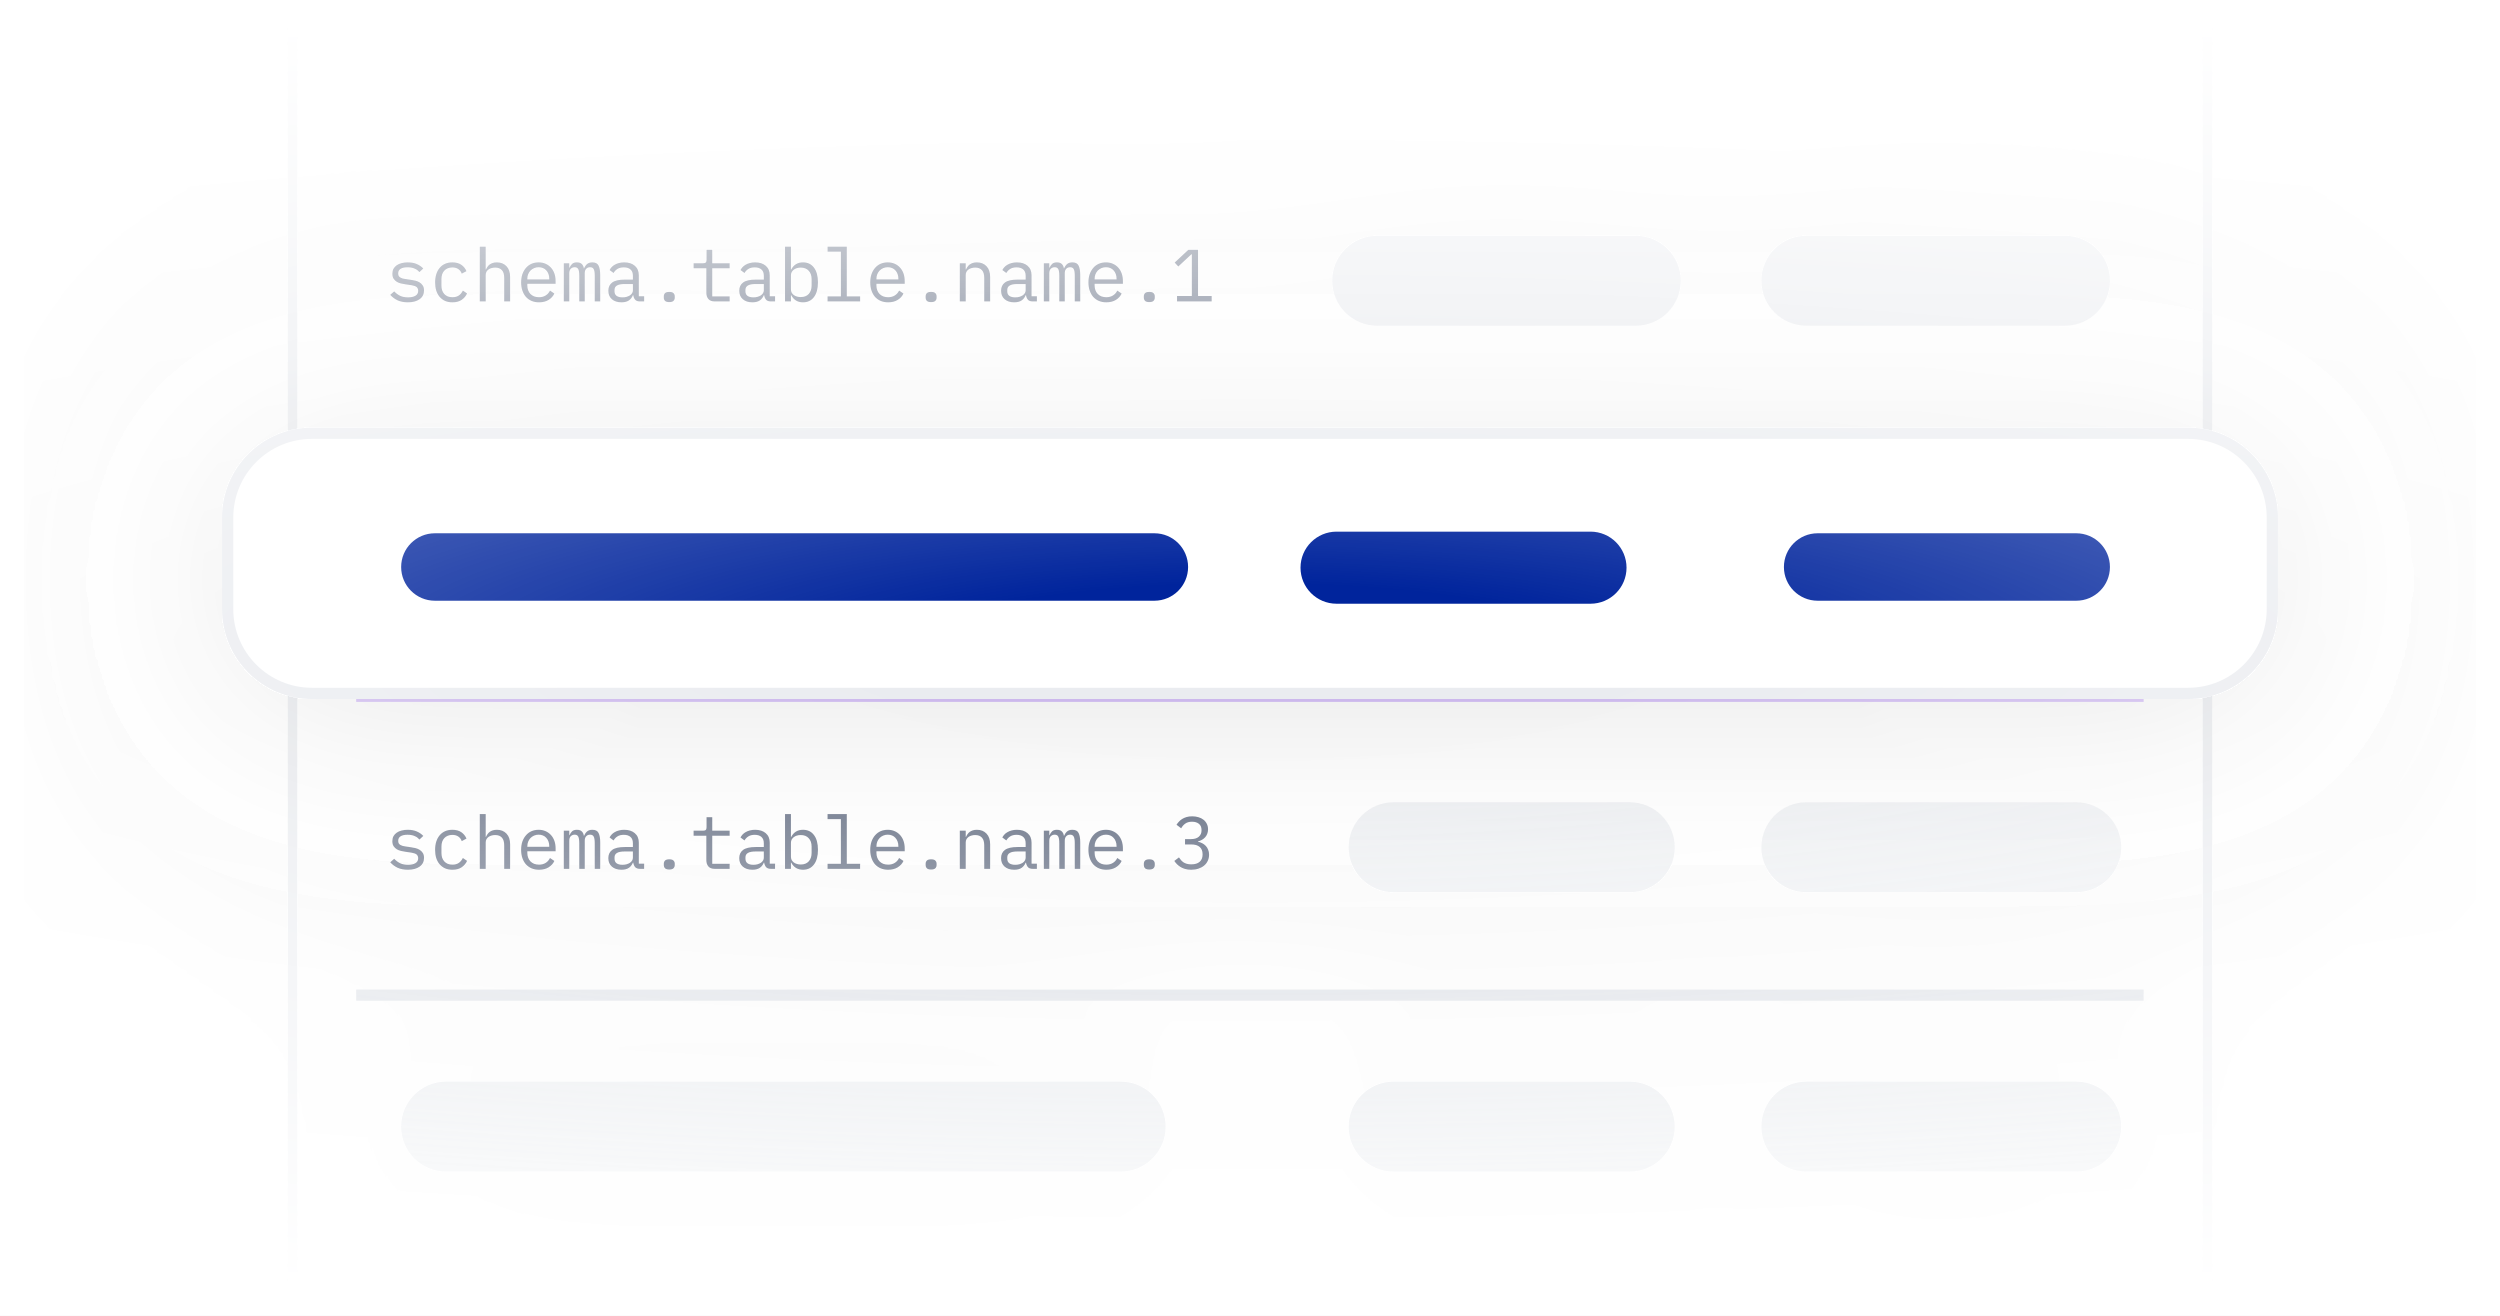
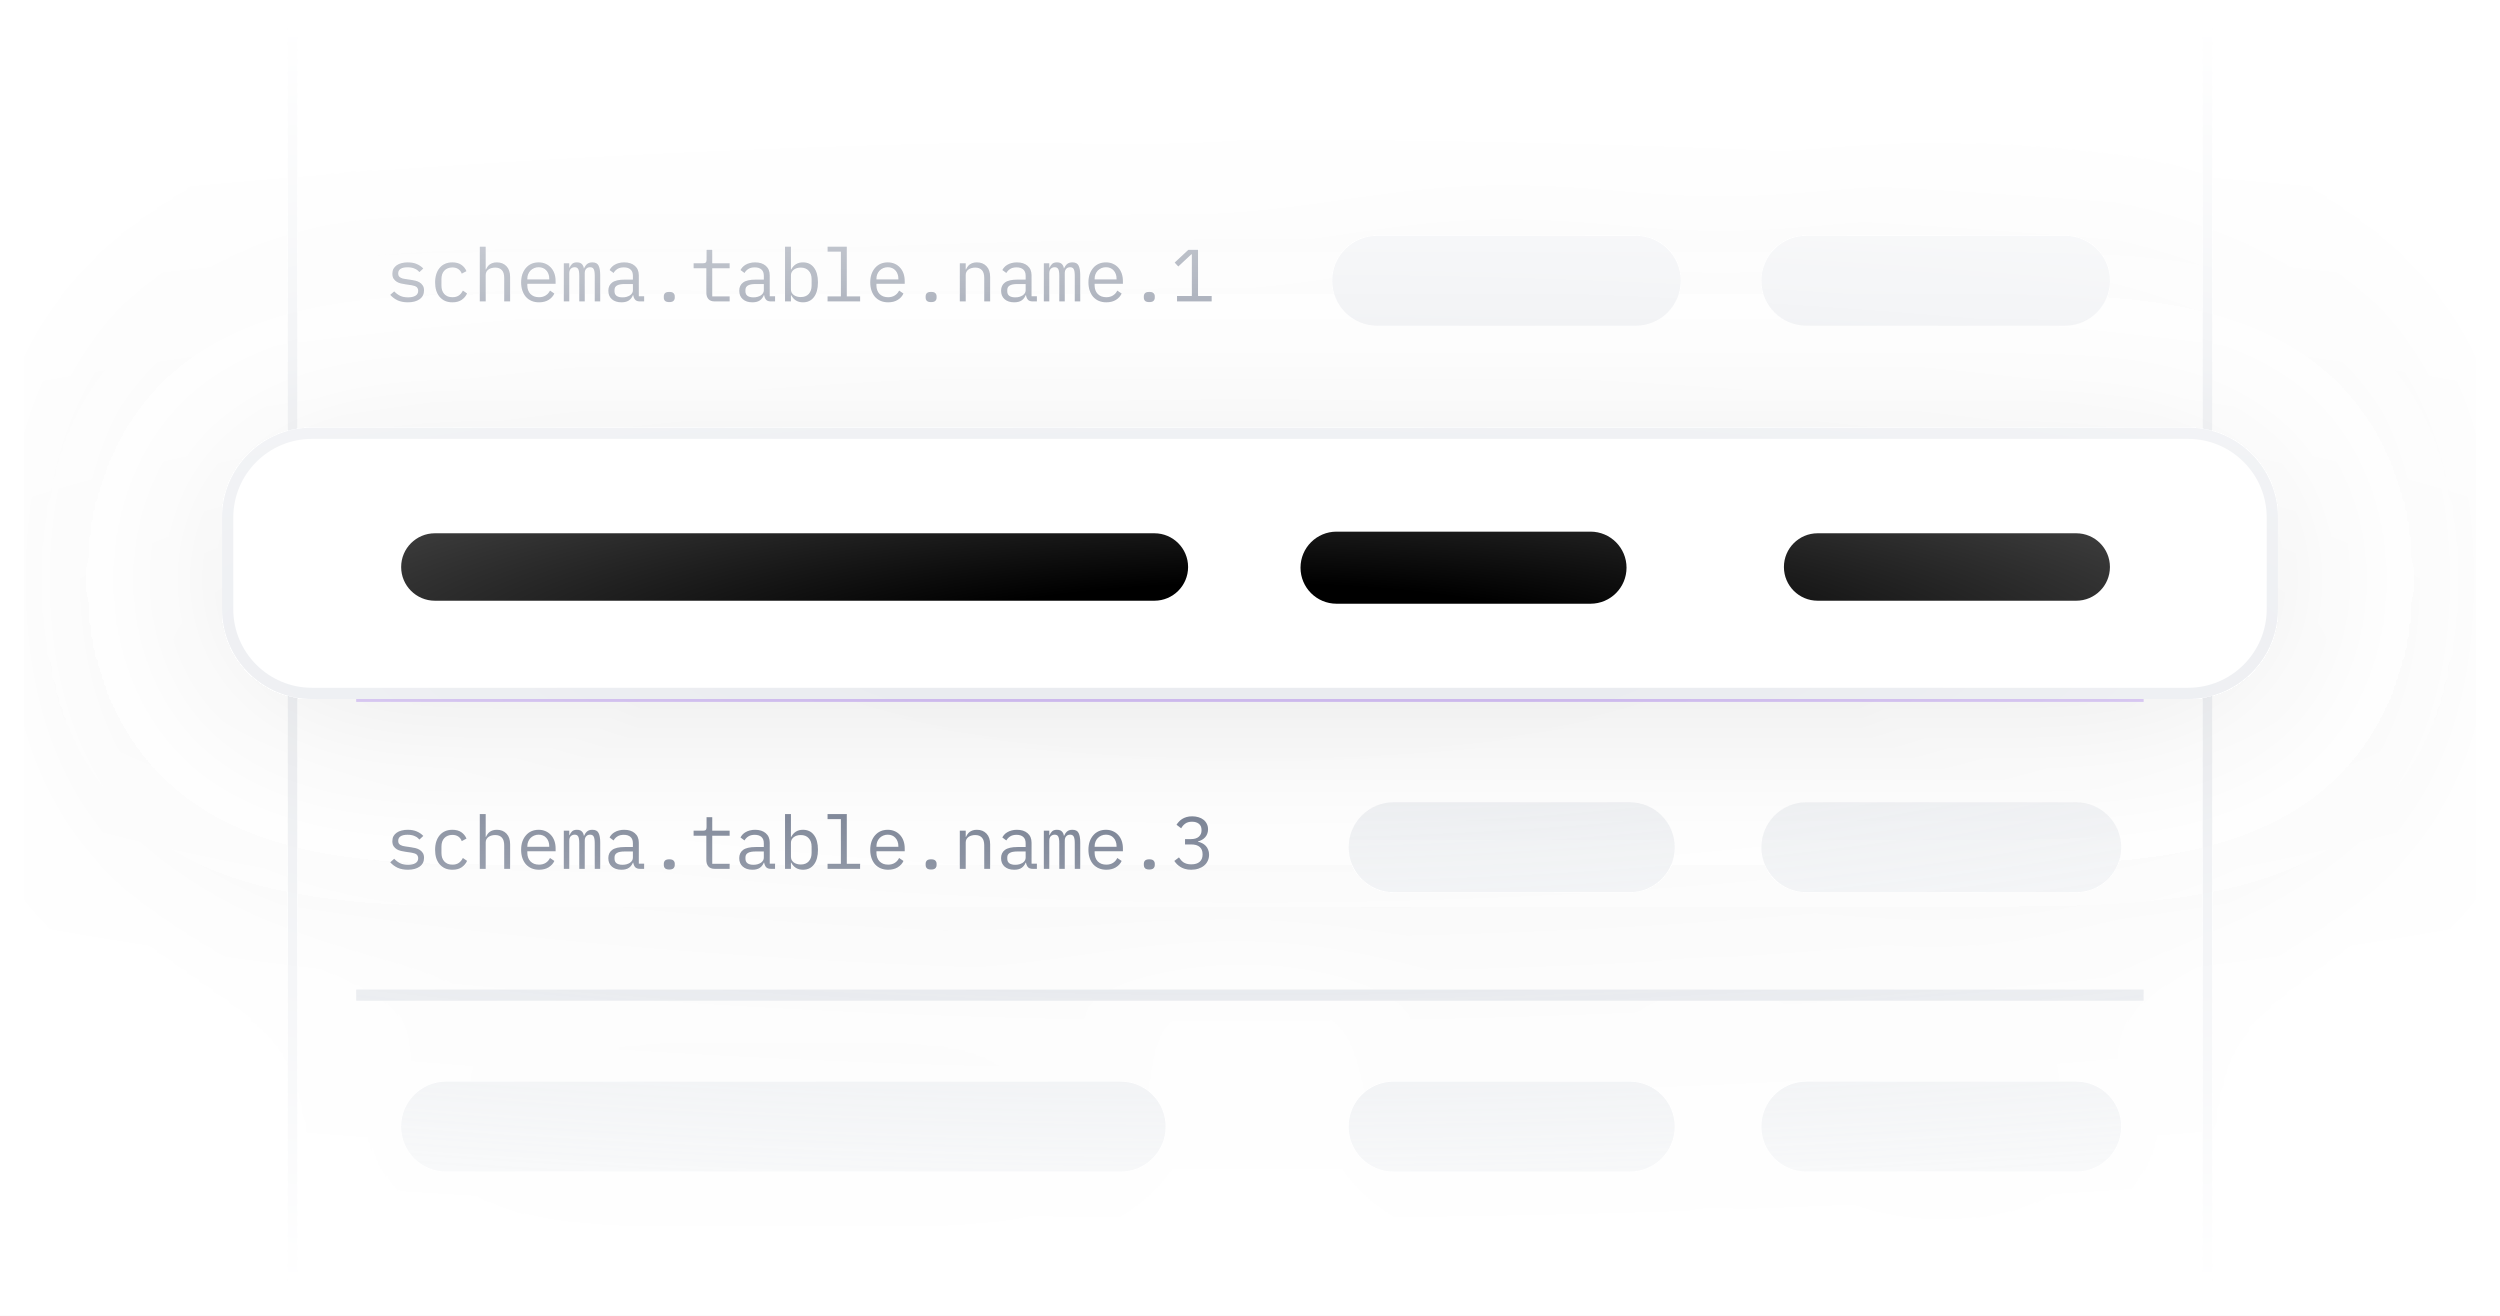
<svg xmlns="http://www.w3.org/2000/svg" width="304" height="160" viewBox="0 0 304 160" fill="none">
  <g clip-path="url(#clip0_5709_15119)">
    <rect width="304" height="160" fill="white" />
    <mask id="mask0_5709_15119" style="mask-type:alpha" maskUnits="userSpaceOnUse" x="0" y="0" width="304" height="160">
      <rect width="304" height="160" fill="url(#paint0_radial_5709_15119)" />
    </mask>
    <g mask="url(#mask0_5709_15119)">
      <g filter="url(#filter0_d_5709_15119)">
        <rect x="35.571" y="-27.429" width="232.858" height="215.858" rx="13.136" stroke="#EAECF0" stroke-width="1.142" />
        <path d="M49.6 36.762C49.114 36.762 48.694 36.681 48.34 36.519C47.992 36.351 47.695 36.129 47.449 35.853L47.935 35.43C48.157 35.664 48.4 35.844 48.664 35.97C48.928 36.096 49.246 36.159 49.618 36.159C49.978 36.159 50.272 36.096 50.5 35.97C50.734 35.838 50.851 35.634 50.851 35.358C50.851 35.238 50.827 35.139 50.779 35.061C50.737 34.977 50.677 34.911 50.599 34.863C50.521 34.815 50.434 34.779 50.338 34.755C50.242 34.725 50.14 34.701 50.032 34.683L49.303 34.575C49.141 34.551 48.964 34.518 48.772 34.476C48.586 34.434 48.415 34.368 48.259 34.278C48.103 34.182 47.971 34.056 47.863 33.9C47.761 33.744 47.71 33.54 47.71 33.288C47.71 33.054 47.755 32.853 47.845 32.685C47.941 32.511 48.073 32.367 48.241 32.253C48.409 32.133 48.607 32.046 48.835 31.992C49.063 31.932 49.312 31.902 49.582 31.902C50.002 31.902 50.365 31.968 50.671 32.1C50.983 32.232 51.25 32.415 51.472 32.649L51.004 33.09C50.95 33.024 50.881 32.958 50.797 32.892C50.719 32.82 50.62 32.757 50.5 32.703C50.386 32.643 50.251 32.595 50.095 32.559C49.939 32.523 49.759 32.505 49.555 32.505C49.189 32.505 48.907 32.568 48.709 32.694C48.517 32.82 48.421 33.003 48.421 33.243C48.421 33.363 48.442 33.465 48.484 33.549C48.532 33.627 48.595 33.69 48.673 33.738C48.751 33.786 48.838 33.825 48.934 33.855C49.036 33.879 49.138 33.9 49.24 33.918L49.969 34.026C50.137 34.05 50.314 34.083 50.5 34.125C50.686 34.167 50.857 34.236 51.013 34.332C51.169 34.422 51.298 34.545 51.4 34.701C51.508 34.857 51.562 35.061 51.562 35.313C51.562 35.775 51.382 36.132 51.022 36.384C50.668 36.636 50.194 36.762 49.6 36.762ZM55.014 36.762C54.678 36.762 54.378 36.705 54.114 36.591C53.856 36.471 53.637 36.306 53.457 36.096C53.277 35.886 53.139 35.631 53.043 35.331C52.953 35.031 52.908 34.698 52.908 34.332C52.908 33.966 52.956 33.633 53.052 33.333C53.148 33.033 53.286 32.778 53.466 32.568C53.646 32.352 53.865 32.187 54.123 32.073C54.381 31.959 54.675 31.902 55.005 31.902C55.455 31.902 55.821 32.001 56.103 32.199C56.385 32.397 56.592 32.655 56.724 32.973L56.148 33.279C56.064 33.039 55.923 32.853 55.725 32.721C55.533 32.589 55.293 32.523 55.005 32.523C54.795 32.523 54.606 32.559 54.438 32.631C54.276 32.697 54.138 32.793 54.024 32.919C53.91 33.045 53.823 33.195 53.763 33.369C53.709 33.543 53.682 33.732 53.682 33.936V34.728C53.682 34.932 53.709 35.121 53.763 35.295C53.823 35.469 53.91 35.619 54.024 35.745C54.138 35.871 54.279 35.97 54.447 36.042C54.615 36.108 54.807 36.141 55.023 36.141C55.335 36.141 55.593 36.069 55.797 35.925C56.001 35.781 56.163 35.583 56.283 35.331L56.796 35.682C56.658 35.994 56.442 36.252 56.148 36.456C55.86 36.66 55.482 36.762 55.014 36.762ZM58.341 29.994H59.061V32.766H59.097C59.145 32.652 59.205 32.544 59.277 32.442C59.349 32.334 59.436 32.241 59.538 32.163C59.646 32.085 59.772 32.022 59.916 31.974C60.06 31.926 60.228 31.902 60.42 31.902C60.906 31.902 61.296 32.058 61.59 32.37C61.884 32.676 62.031 33.111 62.031 33.675V36.654H61.311V33.801C61.311 33.375 61.218 33.06 61.032 32.856C60.846 32.646 60.573 32.541 60.213 32.541C60.069 32.541 59.928 32.559 59.79 32.595C59.652 32.631 59.529 32.685 59.421 32.757C59.313 32.829 59.226 32.922 59.16 33.036C59.094 33.15 59.061 33.282 59.061 33.432V36.654H58.341V29.994ZM65.546 36.762C65.21 36.762 64.907 36.705 64.637 36.591C64.373 36.477 64.145 36.315 63.953 36.105C63.767 35.889 63.623 35.634 63.521 35.34C63.419 35.04 63.368 34.707 63.368 34.341C63.368 33.969 63.419 33.633 63.521 33.333C63.629 33.033 63.776 32.778 63.962 32.568C64.148 32.352 64.37 32.187 64.628 32.073C64.892 31.959 65.183 31.902 65.501 31.902C65.813 31.902 66.095 31.959 66.347 32.073C66.605 32.187 66.824 32.346 67.004 32.55C67.184 32.748 67.322 32.985 67.418 33.261C67.514 33.537 67.562 33.84 67.562 34.17V34.512H64.124V34.728C64.124 34.932 64.157 35.121 64.223 35.295C64.289 35.469 64.382 35.619 64.502 35.745C64.628 35.871 64.778 35.97 64.952 36.042C65.132 36.108 65.33 36.141 65.546 36.141C65.858 36.141 66.128 36.069 66.356 35.925C66.584 35.781 66.758 35.583 66.878 35.331L67.409 35.691C67.271 36.003 67.04 36.261 66.716 36.465C66.398 36.663 66.008 36.762 65.546 36.762ZM65.501 32.496C65.303 32.496 65.12 32.532 64.952 32.604C64.784 32.676 64.637 32.775 64.511 32.901C64.391 33.027 64.295 33.177 64.223 33.351C64.157 33.519 64.124 33.705 64.124 33.909V33.972H66.788V33.873C66.788 33.669 66.755 33.483 66.689 33.315C66.629 33.147 66.542 33.003 66.428 32.883C66.32 32.757 66.185 32.661 66.023 32.595C65.867 32.529 65.693 32.496 65.501 32.496ZM68.558 36.654V32.01H69.224V32.55H69.26C69.332 32.37 69.434 32.217 69.566 32.091C69.698 31.965 69.893 31.902 70.151 31.902C70.421 31.902 70.622 31.971 70.754 32.109C70.886 32.241 70.967 32.415 70.997 32.631H71.024C71.108 32.421 71.228 32.247 71.384 32.109C71.54 31.971 71.756 31.902 72.032 31.902C72.41 31.902 72.662 32.034 72.788 32.298C72.92 32.562 72.986 32.94 72.986 33.432V36.654H72.32V33.549C72.32 33.153 72.278 32.88 72.194 32.73C72.116 32.574 71.969 32.496 71.753 32.496C71.561 32.496 71.405 32.559 71.285 32.685C71.165 32.805 71.105 32.991 71.105 33.243V36.654H70.439V33.549C70.439 33.153 70.397 32.88 70.313 32.73C70.235 32.574 70.091 32.496 69.881 32.496C69.689 32.496 69.53 32.559 69.404 32.685C69.284 32.805 69.224 32.991 69.224 33.243V36.654H68.558ZM77.833 36.654C77.551 36.654 77.35 36.582 77.23 36.438C77.11 36.294 77.035 36.114 77.005 35.898H76.96C76.858 36.168 76.693 36.381 76.465 36.537C76.243 36.687 75.943 36.762 75.565 36.762C75.079 36.762 74.692 36.636 74.404 36.384C74.116 36.132 73.972 35.787 73.972 35.349C73.972 34.917 74.128 34.584 74.44 34.35C74.758 34.116 75.268 33.999 75.97 33.999H76.96V33.54C76.96 33.198 76.864 32.943 76.672 32.775C76.48 32.601 76.207 32.514 75.853 32.514C75.541 32.514 75.286 32.577 75.088 32.703C74.89 32.823 74.731 32.988 74.611 33.198L74.125 32.838C74.185 32.718 74.266 32.601 74.368 32.487C74.47 32.373 74.596 32.274 74.746 32.19C74.896 32.1 75.067 32.031 75.259 31.983C75.451 31.929 75.664 31.902 75.898 31.902C76.444 31.902 76.876 32.04 77.194 32.316C77.518 32.592 77.68 32.976 77.68 33.468V36.024H78.328V36.654H77.833ZM75.691 36.159C75.877 36.159 76.045 36.138 76.195 36.096C76.351 36.048 76.486 35.988 76.6 35.916C76.714 35.838 76.801 35.748 76.861 35.646C76.927 35.538 76.96 35.424 76.96 35.304V34.539H75.97C75.538 34.539 75.223 34.599 75.025 34.719C74.827 34.839 74.728 35.013 74.728 35.241V35.43C74.728 35.67 74.812 35.853 74.98 35.979C75.154 36.099 75.391 36.159 75.691 36.159ZM81.385 36.735C81.139 36.735 80.965 36.684 80.863 36.582C80.767 36.48 80.719 36.351 80.719 36.195V36.033C80.719 35.877 80.767 35.748 80.863 35.646C80.965 35.544 81.139 35.493 81.385 35.493C81.631 35.493 81.802 35.544 81.898 35.646C82 35.748 82.051 35.877 82.051 36.033V36.195C82.051 36.351 82 36.48 81.898 36.582C81.802 36.684 81.631 36.735 81.385 36.735ZM86.916 36.654C86.562 36.654 86.301 36.555 86.133 36.357C85.971 36.159 85.89 35.904 85.89 35.592V32.622H84.342V32.01H85.494C85.65 32.01 85.758 31.98 85.818 31.92C85.884 31.854 85.917 31.743 85.917 31.587V30.372H86.61V32.01H88.725V32.622H86.61V36.042H88.725V36.654H86.916ZM93.753 36.654C93.471 36.654 93.27 36.582 93.15 36.438C93.03 36.294 92.955 36.114 92.925 35.898H92.88C92.778 36.168 92.613 36.381 92.385 36.537C92.163 36.687 91.863 36.762 91.485 36.762C90.999 36.762 90.612 36.636 90.324 36.384C90.036 36.132 89.892 35.787 89.892 35.349C89.892 34.917 90.048 34.584 90.36 34.35C90.678 34.116 91.188 33.999 91.89 33.999H92.88V33.54C92.88 33.198 92.784 32.943 92.592 32.775C92.4 32.601 92.127 32.514 91.773 32.514C91.461 32.514 91.206 32.577 91.008 32.703C90.81 32.823 90.651 32.988 90.531 33.198L90.045 32.838C90.105 32.718 90.186 32.601 90.288 32.487C90.39 32.373 90.516 32.274 90.666 32.19C90.816 32.1 90.987 32.031 91.179 31.983C91.371 31.929 91.584 31.902 91.818 31.902C92.364 31.902 92.796 32.04 93.114 32.316C93.438 32.592 93.6 32.976 93.6 33.468V36.024H94.248V36.654H93.753ZM91.611 36.159C91.797 36.159 91.965 36.138 92.115 36.096C92.271 36.048 92.406 35.988 92.52 35.916C92.634 35.838 92.721 35.748 92.781 35.646C92.847 35.538 92.88 35.424 92.88 35.304V34.539H91.89C91.458 34.539 91.143 34.599 90.945 34.719C90.747 34.839 90.648 35.013 90.648 35.241V35.43C90.648 35.67 90.732 35.853 90.9 35.979C91.074 36.099 91.311 36.159 91.611 36.159ZM95.459 29.994H96.179V32.766H96.215C96.515 32.19 96.992 31.902 97.646 31.902C98.216 31.902 98.66 32.115 98.978 32.541C99.302 32.967 99.464 33.564 99.464 34.332C99.464 35.1 99.302 35.697 98.978 36.123C98.66 36.549 98.216 36.762 97.646 36.762C96.992 36.762 96.515 36.474 96.215 35.898H96.179V36.654H95.459V29.994ZM97.367 36.123C97.787 36.123 98.111 35.997 98.339 35.745C98.573 35.487 98.69 35.148 98.69 34.728V33.936C98.69 33.516 98.573 33.18 98.339 32.928C98.111 32.67 97.787 32.541 97.367 32.541C97.205 32.541 97.052 32.562 96.908 32.604C96.764 32.646 96.638 32.709 96.53 32.793C96.422 32.871 96.335 32.97 96.269 33.09C96.209 33.204 96.179 33.339 96.179 33.495V35.169C96.179 35.325 96.209 35.463 96.269 35.583C96.335 35.697 96.422 35.796 96.53 35.88C96.638 35.958 96.764 36.018 96.908 36.06C97.052 36.102 97.205 36.123 97.367 36.123ZM100.631 36.042H102.251V30.606H100.631V29.994H102.971V36.042H104.591V36.654H100.631V36.042ZM107.998 36.762C107.662 36.762 107.359 36.705 107.089 36.591C106.825 36.477 106.597 36.315 106.405 36.105C106.219 35.889 106.075 35.634 105.973 35.34C105.871 35.04 105.82 34.707 105.82 34.341C105.82 33.969 105.871 33.633 105.973 33.333C106.081 33.033 106.228 32.778 106.414 32.568C106.6 32.352 106.822 32.187 107.08 32.073C107.344 31.959 107.635 31.902 107.953 31.902C108.265 31.902 108.547 31.959 108.799 32.073C109.057 32.187 109.276 32.346 109.456 32.55C109.636 32.748 109.774 32.985 109.87 33.261C109.966 33.537 110.014 33.84 110.014 34.17V34.512H106.576V34.728C106.576 34.932 106.609 35.121 106.675 35.295C106.741 35.469 106.834 35.619 106.954 35.745C107.08 35.871 107.23 35.97 107.404 36.042C107.584 36.108 107.782 36.141 107.998 36.141C108.31 36.141 108.58 36.069 108.808 35.925C109.036 35.781 109.21 35.583 109.33 35.331L109.861 35.691C109.723 36.003 109.492 36.261 109.168 36.465C108.85 36.663 108.46 36.762 107.998 36.762ZM107.953 32.496C107.755 32.496 107.572 32.532 107.404 32.604C107.236 32.676 107.089 32.775 106.963 32.901C106.843 33.027 106.747 33.177 106.675 33.351C106.609 33.519 106.576 33.705 106.576 33.909V33.972H109.24V33.873C109.24 33.669 109.207 33.483 109.141 33.315C109.081 33.147 108.994 33.003 108.88 32.883C108.772 32.757 108.637 32.661 108.475 32.595C108.319 32.529 108.145 32.496 107.953 32.496ZM113.224 36.735C112.978 36.735 112.804 36.684 112.702 36.582C112.606 36.48 112.558 36.351 112.558 36.195V36.033C112.558 35.877 112.606 35.748 112.702 35.646C112.804 35.544 112.978 35.493 113.224 35.493C113.47 35.493 113.641 35.544 113.737 35.646C113.839 35.748 113.89 35.877 113.89 36.033V36.195C113.89 36.351 113.839 36.48 113.737 36.582C113.641 36.684 113.47 36.735 113.224 36.735ZM116.712 36.654V32.01H117.432V32.766H117.468C117.516 32.652 117.576 32.544 117.648 32.442C117.72 32.334 117.807 32.241 117.909 32.163C118.017 32.085 118.143 32.022 118.287 31.974C118.431 31.926 118.599 31.902 118.791 31.902C119.277 31.902 119.667 32.058 119.961 32.37C120.255 32.676 120.402 33.111 120.402 33.675V36.654H119.682V33.801C119.682 33.375 119.589 33.06 119.403 32.856C119.217 32.646 118.944 32.541 118.584 32.541C118.44 32.541 118.299 32.559 118.161 32.595C118.023 32.631 117.9 32.685 117.792 32.757C117.684 32.829 117.597 32.922 117.531 33.036C117.465 33.15 117.432 33.282 117.432 33.432V36.654H116.712ZM125.591 36.654C125.309 36.654 125.108 36.582 124.988 36.438C124.868 36.294 124.793 36.114 124.763 35.898H124.718C124.616 36.168 124.451 36.381 124.223 36.537C124.001 36.687 123.701 36.762 123.323 36.762C122.837 36.762 122.45 36.636 122.162 36.384C121.874 36.132 121.73 35.787 121.73 35.349C121.73 34.917 121.886 34.584 122.198 34.35C122.516 34.116 123.026 33.999 123.728 33.999H124.718V33.54C124.718 33.198 124.622 32.943 124.43 32.775C124.238 32.601 123.965 32.514 123.611 32.514C123.299 32.514 123.044 32.577 122.846 32.703C122.648 32.823 122.489 32.988 122.369 33.198L121.883 32.838C121.943 32.718 122.024 32.601 122.126 32.487C122.228 32.373 122.354 32.274 122.504 32.19C122.654 32.1 122.825 32.031 123.017 31.983C123.209 31.929 123.422 31.902 123.656 31.902C124.202 31.902 124.634 32.04 124.952 32.316C125.276 32.592 125.438 32.976 125.438 33.468V36.024H126.086V36.654H125.591ZM123.449 36.159C123.635 36.159 123.803 36.138 123.953 36.096C124.109 36.048 124.244 35.988 124.358 35.916C124.472 35.838 124.559 35.748 124.619 35.646C124.685 35.538 124.718 35.424 124.718 35.304V34.539H123.728C123.296 34.539 122.981 34.599 122.783 34.719C122.585 34.839 122.486 35.013 122.486 35.241V35.43C122.486 35.67 122.57 35.853 122.738 35.979C122.912 36.099 123.149 36.159 123.449 36.159ZM126.929 36.654V32.01H127.595V32.55H127.631C127.703 32.37 127.805 32.217 127.937 32.091C128.069 31.965 128.264 31.902 128.522 31.902C128.792 31.902 128.993 31.971 129.125 32.109C129.257 32.241 129.338 32.415 129.368 32.631H129.395C129.479 32.421 129.599 32.247 129.755 32.109C129.911 31.971 130.127 31.902 130.403 31.902C130.781 31.902 131.033 32.034 131.159 32.298C131.291 32.562 131.357 32.94 131.357 33.432V36.654H130.691V33.549C130.691 33.153 130.649 32.88 130.565 32.73C130.487 32.574 130.34 32.496 130.124 32.496C129.932 32.496 129.776 32.559 129.656 32.685C129.536 32.805 129.476 32.991 129.476 33.243V36.654H128.81V33.549C128.81 33.153 128.768 32.88 128.684 32.73C128.606 32.574 128.462 32.496 128.252 32.496C128.06 32.496 127.901 32.559 127.775 32.685C127.655 32.805 127.595 32.991 127.595 33.243V36.654H126.929ZM134.53 36.762C134.194 36.762 133.891 36.705 133.621 36.591C133.357 36.477 133.129 36.315 132.937 36.105C132.751 35.889 132.607 35.634 132.505 35.34C132.403 35.04 132.352 34.707 132.352 34.341C132.352 33.969 132.403 33.633 132.505 33.333C132.613 33.033 132.76 32.778 132.946 32.568C133.132 32.352 133.354 32.187 133.612 32.073C133.876 31.959 134.167 31.902 134.485 31.902C134.797 31.902 135.079 31.959 135.331 32.073C135.589 32.187 135.808 32.346 135.988 32.55C136.168 32.748 136.306 32.985 136.402 33.261C136.498 33.537 136.546 33.84 136.546 34.17V34.512H133.108V34.728C133.108 34.932 133.141 35.121 133.207 35.295C133.273 35.469 133.366 35.619 133.486 35.745C133.612 35.871 133.762 35.97 133.936 36.042C134.116 36.108 134.314 36.141 134.53 36.141C134.842 36.141 135.112 36.069 135.34 35.925C135.568 35.781 135.742 35.583 135.862 35.331L136.393 35.691C136.255 36.003 136.024 36.261 135.7 36.465C135.382 36.663 134.992 36.762 134.53 36.762ZM134.485 32.496C134.287 32.496 134.104 32.532 133.936 32.604C133.768 32.676 133.621 32.775 133.495 32.901C133.375 33.027 133.279 33.177 133.207 33.351C133.141 33.519 133.108 33.705 133.108 33.909V33.972H135.772V33.873C135.772 33.669 135.739 33.483 135.673 33.315C135.613 33.147 135.526 33.003 135.412 32.883C135.304 32.757 135.169 32.661 135.007 32.595C134.851 32.529 134.677 32.496 134.485 32.496ZM139.756 36.735C139.51 36.735 139.336 36.684 139.234 36.582C139.138 36.48 139.09 36.351 139.09 36.195V36.033C139.09 35.877 139.138 35.748 139.234 35.646C139.336 35.544 139.51 35.493 139.756 35.493C140.002 35.493 140.173 35.544 140.269 35.646C140.371 35.748 140.422 35.877 140.422 36.033V36.195C140.422 36.351 140.371 36.48 140.269 36.582C140.173 36.684 140.002 36.735 139.756 36.735ZM143.127 36.654V35.997H144.927V30.93H144.864L143.28 32.406L142.839 31.929L144.504 30.372H145.683V35.997H147.339V36.654H143.127Z" fill="#667085" />
        <rect x="162" y="28.67" width="42.378" height="10.936" rx="5.468" fill="#EAECF0" />
        <rect x="214.189" y="28.67" width="42.378" height="10.936" rx="5.468" fill="#EAECF0" />
        <rect opacity="0.5" x="48.78" y="62.111" width="92.957" height="10.936" rx="5.468" fill="#D8C3FA" />
        <rect opacity="0.5" x="156.775" y="62.111" width="39.644" height="10.936" rx="5.468" fill="#D8C3FA" />
        <rect opacity="0.5" x="214.189" y="62.111" width="39.644" height="10.936" rx="5.468" fill="#D8C3FA" />
        <rect opacity="0.8" x="164" y="97.555" width="39.644" height="10.936" rx="5.468" fill="#EAECF0" />
        <rect opacity="0.7" x="164" y="131.527" width="39.644" height="10.936" rx="5.468" fill="#D0D5DD" />
        <rect opacity="0.8" x="214.189" y="97.554" width="43.745" height="10.936" rx="5.468" fill="#EAECF0" />
        <rect opacity="0.7" x="214.189" y="131.526" width="43.745" height="10.936" rx="5.468" fill="#D0D5DD" />
        <path d="M49.6 105.762C49.114 105.762 48.694 105.681 48.34 105.519C47.992 105.351 47.695 105.129 47.449 104.853L47.935 104.43C48.157 104.664 48.4 104.844 48.664 104.97C48.928 105.096 49.246 105.159 49.618 105.159C49.978 105.159 50.272 105.096 50.5 104.97C50.734 104.838 50.851 104.634 50.851 104.358C50.851 104.238 50.827 104.139 50.779 104.061C50.737 103.977 50.677 103.911 50.599 103.863C50.521 103.815 50.434 103.779 50.338 103.755C50.242 103.725 50.14 103.701 50.032 103.683L49.303 103.575C49.141 103.551 48.964 103.518 48.772 103.476C48.586 103.434 48.415 103.368 48.259 103.278C48.103 103.182 47.971 103.056 47.863 102.9C47.761 102.744 47.71 102.54 47.71 102.288C47.71 102.054 47.755 101.853 47.845 101.685C47.941 101.511 48.073 101.367 48.241 101.253C48.409 101.133 48.607 101.046 48.835 100.992C49.063 100.932 49.312 100.902 49.582 100.902C50.002 100.902 50.365 100.968 50.671 101.1C50.983 101.232 51.25 101.415 51.472 101.649L51.004 102.09C50.95 102.024 50.881 101.958 50.797 101.892C50.719 101.82 50.62 101.757 50.5 101.703C50.386 101.643 50.251 101.595 50.095 101.559C49.939 101.523 49.759 101.505 49.555 101.505C49.189 101.505 48.907 101.568 48.709 101.694C48.517 101.82 48.421 102.003 48.421 102.243C48.421 102.363 48.442 102.465 48.484 102.549C48.532 102.627 48.595 102.69 48.673 102.738C48.751 102.786 48.838 102.825 48.934 102.855C49.036 102.879 49.138 102.9 49.24 102.918L49.969 103.026C50.137 103.05 50.314 103.083 50.5 103.125C50.686 103.167 50.857 103.236 51.013 103.332C51.169 103.422 51.298 103.545 51.4 103.701C51.508 103.857 51.562 104.061 51.562 104.313C51.562 104.775 51.382 105.132 51.022 105.384C50.668 105.636 50.194 105.762 49.6 105.762ZM55.014 105.762C54.678 105.762 54.378 105.705 54.114 105.591C53.856 105.471 53.637 105.306 53.457 105.096C53.277 104.886 53.139 104.631 53.043 104.331C52.953 104.031 52.908 103.698 52.908 103.332C52.908 102.966 52.956 102.633 53.052 102.333C53.148 102.033 53.286 101.778 53.466 101.568C53.646 101.352 53.865 101.187 54.123 101.073C54.381 100.959 54.675 100.902 55.005 100.902C55.455 100.902 55.821 101.001 56.103 101.199C56.385 101.397 56.592 101.655 56.724 101.973L56.148 102.279C56.064 102.039 55.923 101.853 55.725 101.721C55.533 101.589 55.293 101.523 55.005 101.523C54.795 101.523 54.606 101.559 54.438 101.631C54.276 101.697 54.138 101.793 54.024 101.919C53.91 102.045 53.823 102.195 53.763 102.369C53.709 102.543 53.682 102.732 53.682 102.936V103.728C53.682 103.932 53.709 104.121 53.763 104.295C53.823 104.469 53.91 104.619 54.024 104.745C54.138 104.871 54.279 104.97 54.447 105.042C54.615 105.108 54.807 105.141 55.023 105.141C55.335 105.141 55.593 105.069 55.797 104.925C56.001 104.781 56.163 104.583 56.283 104.331L56.796 104.682C56.658 104.994 56.442 105.252 56.148 105.456C55.86 105.66 55.482 105.762 55.014 105.762ZM58.341 98.994H59.061V101.766H59.097C59.145 101.652 59.205 101.544 59.277 101.442C59.349 101.334 59.436 101.241 59.538 101.163C59.646 101.085 59.772 101.022 59.916 100.974C60.06 100.926 60.228 100.902 60.42 100.902C60.906 100.902 61.296 101.058 61.59 101.37C61.884 101.676 62.031 102.111 62.031 102.675V105.654H61.311V102.801C61.311 102.375 61.218 102.06 61.032 101.856C60.846 101.646 60.573 101.541 60.213 101.541C60.069 101.541 59.928 101.559 59.79 101.595C59.652 101.631 59.529 101.685 59.421 101.757C59.313 101.829 59.226 101.922 59.16 102.036C59.094 102.15 59.061 102.282 59.061 102.432V105.654H58.341V98.994ZM65.546 105.762C65.21 105.762 64.907 105.705 64.637 105.591C64.373 105.477 64.145 105.315 63.953 105.105C63.767 104.889 63.623 104.634 63.521 104.34C63.419 104.04 63.368 103.707 63.368 103.341C63.368 102.969 63.419 102.633 63.521 102.333C63.629 102.033 63.776 101.778 63.962 101.568C64.148 101.352 64.37 101.187 64.628 101.073C64.892 100.959 65.183 100.902 65.501 100.902C65.813 100.902 66.095 100.959 66.347 101.073C66.605 101.187 66.824 101.346 67.004 101.55C67.184 101.748 67.322 101.985 67.418 102.261C67.514 102.537 67.562 102.84 67.562 103.17V103.512H64.124V103.728C64.124 103.932 64.157 104.121 64.223 104.295C64.289 104.469 64.382 104.619 64.502 104.745C64.628 104.871 64.778 104.97 64.952 105.042C65.132 105.108 65.33 105.141 65.546 105.141C65.858 105.141 66.128 105.069 66.356 104.925C66.584 104.781 66.758 104.583 66.878 104.331L67.409 104.691C67.271 105.003 67.04 105.261 66.716 105.465C66.398 105.663 66.008 105.762 65.546 105.762ZM65.501 101.496C65.303 101.496 65.12 101.532 64.952 101.604C64.784 101.676 64.637 101.775 64.511 101.901C64.391 102.027 64.295 102.177 64.223 102.351C64.157 102.519 64.124 102.705 64.124 102.909V102.972H66.788V102.873C66.788 102.669 66.755 102.483 66.689 102.315C66.629 102.147 66.542 102.003 66.428 101.883C66.32 101.757 66.185 101.661 66.023 101.595C65.867 101.529 65.693 101.496 65.501 101.496ZM68.558 105.654V101.01H69.224V101.55H69.26C69.332 101.37 69.434 101.217 69.566 101.091C69.698 100.965 69.893 100.902 70.151 100.902C70.421 100.902 70.622 100.971 70.754 101.109C70.886 101.241 70.967 101.415 70.997 101.631H71.024C71.108 101.421 71.228 101.247 71.384 101.109C71.54 100.971 71.756 100.902 72.032 100.902C72.41 100.902 72.662 101.034 72.788 101.298C72.92 101.562 72.986 101.94 72.986 102.432V105.654H72.32V102.549C72.32 102.153 72.278 101.88 72.194 101.73C72.116 101.574 71.969 101.496 71.753 101.496C71.561 101.496 71.405 101.559 71.285 101.685C71.165 101.805 71.105 101.991 71.105 102.243V105.654H70.439V102.549C70.439 102.153 70.397 101.88 70.313 101.73C70.235 101.574 70.091 101.496 69.881 101.496C69.689 101.496 69.53 101.559 69.404 101.685C69.284 101.805 69.224 101.991 69.224 102.243V105.654H68.558ZM77.833 105.654C77.551 105.654 77.35 105.582 77.23 105.438C77.11 105.294 77.035 105.114 77.005 104.898H76.96C76.858 105.168 76.693 105.381 76.465 105.537C76.243 105.687 75.943 105.762 75.565 105.762C75.079 105.762 74.692 105.636 74.404 105.384C74.116 105.132 73.972 104.787 73.972 104.349C73.972 103.917 74.128 103.584 74.44 103.35C74.758 103.116 75.268 102.999 75.97 102.999H76.96V102.54C76.96 102.198 76.864 101.943 76.672 101.775C76.48 101.601 76.207 101.514 75.853 101.514C75.541 101.514 75.286 101.577 75.088 101.703C74.89 101.823 74.731 101.988 74.611 102.198L74.125 101.838C74.185 101.718 74.266 101.601 74.368 101.487C74.47 101.373 74.596 101.274 74.746 101.19C74.896 101.1 75.067 101.031 75.259 100.983C75.451 100.929 75.664 100.902 75.898 100.902C76.444 100.902 76.876 101.04 77.194 101.316C77.518 101.592 77.68 101.976 77.68 102.468V105.024H78.328V105.654H77.833ZM75.691 105.159C75.877 105.159 76.045 105.138 76.195 105.096C76.351 105.048 76.486 104.988 76.6 104.916C76.714 104.838 76.801 104.748 76.861 104.646C76.927 104.538 76.96 104.424 76.96 104.304V103.539H75.97C75.538 103.539 75.223 103.599 75.025 103.719C74.827 103.839 74.728 104.013 74.728 104.241V104.43C74.728 104.67 74.812 104.853 74.98 104.979C75.154 105.099 75.391 105.159 75.691 105.159ZM81.385 105.735C81.139 105.735 80.965 105.684 80.863 105.582C80.767 105.48 80.719 105.351 80.719 105.195V105.033C80.719 104.877 80.767 104.748 80.863 104.646C80.965 104.544 81.139 104.493 81.385 104.493C81.631 104.493 81.802 104.544 81.898 104.646C82 104.748 82.051 104.877 82.051 105.033V105.195C82.051 105.351 82 105.48 81.898 105.582C81.802 105.684 81.631 105.735 81.385 105.735ZM86.916 105.654C86.562 105.654 86.301 105.555 86.133 105.357C85.971 105.159 85.89 104.904 85.89 104.592V101.622H84.342V101.01H85.494C85.65 101.01 85.758 100.98 85.818 100.92C85.884 100.854 85.917 100.743 85.917 100.587V99.372H86.61V101.01H88.725V101.622H86.61V105.042H88.725V105.654H86.916ZM93.753 105.654C93.471 105.654 93.27 105.582 93.15 105.438C93.03 105.294 92.955 105.114 92.925 104.898H92.88C92.778 105.168 92.613 105.381 92.385 105.537C92.163 105.687 91.863 105.762 91.485 105.762C90.999 105.762 90.612 105.636 90.324 105.384C90.036 105.132 89.892 104.787 89.892 104.349C89.892 103.917 90.048 103.584 90.36 103.35C90.678 103.116 91.188 102.999 91.89 102.999H92.88V102.54C92.88 102.198 92.784 101.943 92.592 101.775C92.4 101.601 92.127 101.514 91.773 101.514C91.461 101.514 91.206 101.577 91.008 101.703C90.81 101.823 90.651 101.988 90.531 102.198L90.045 101.838C90.105 101.718 90.186 101.601 90.288 101.487C90.39 101.373 90.516 101.274 90.666 101.19C90.816 101.1 90.987 101.031 91.179 100.983C91.371 100.929 91.584 100.902 91.818 100.902C92.364 100.902 92.796 101.04 93.114 101.316C93.438 101.592 93.6 101.976 93.6 102.468V105.024H94.248V105.654H93.753ZM91.611 105.159C91.797 105.159 91.965 105.138 92.115 105.096C92.271 105.048 92.406 104.988 92.52 104.916C92.634 104.838 92.721 104.748 92.781 104.646C92.847 104.538 92.88 104.424 92.88 104.304V103.539H91.89C91.458 103.539 91.143 103.599 90.945 103.719C90.747 103.839 90.648 104.013 90.648 104.241V104.43C90.648 104.67 90.732 104.853 90.9 104.979C91.074 105.099 91.311 105.159 91.611 105.159ZM95.459 98.994H96.179V101.766H96.215C96.515 101.19 96.992 100.902 97.646 100.902C98.216 100.902 98.66 101.115 98.978 101.541C99.302 101.967 99.464 102.564 99.464 103.332C99.464 104.1 99.302 104.697 98.978 105.123C98.66 105.549 98.216 105.762 97.646 105.762C96.992 105.762 96.515 105.474 96.215 104.898H96.179V105.654H95.459V98.994ZM97.367 105.123C97.787 105.123 98.111 104.997 98.339 104.745C98.573 104.487 98.69 104.148 98.69 103.728V102.936C98.69 102.516 98.573 102.18 98.339 101.928C98.111 101.67 97.787 101.541 97.367 101.541C97.205 101.541 97.052 101.562 96.908 101.604C96.764 101.646 96.638 101.709 96.53 101.793C96.422 101.871 96.335 101.97 96.269 102.09C96.209 102.204 96.179 102.339 96.179 102.495V104.169C96.179 104.325 96.209 104.463 96.269 104.583C96.335 104.697 96.422 104.796 96.53 104.88C96.638 104.958 96.764 105.018 96.908 105.06C97.052 105.102 97.205 105.123 97.367 105.123ZM100.631 105.042H102.251V99.606H100.631V98.994H102.971V105.042H104.591V105.654H100.631V105.042ZM107.998 105.762C107.662 105.762 107.359 105.705 107.089 105.591C106.825 105.477 106.597 105.315 106.405 105.105C106.219 104.889 106.075 104.634 105.973 104.34C105.871 104.04 105.82 103.707 105.82 103.341C105.82 102.969 105.871 102.633 105.973 102.333C106.081 102.033 106.228 101.778 106.414 101.568C106.6 101.352 106.822 101.187 107.08 101.073C107.344 100.959 107.635 100.902 107.953 100.902C108.265 100.902 108.547 100.959 108.799 101.073C109.057 101.187 109.276 101.346 109.456 101.55C109.636 101.748 109.774 101.985 109.87 102.261C109.966 102.537 110.014 102.84 110.014 103.17V103.512H106.576V103.728C106.576 103.932 106.609 104.121 106.675 104.295C106.741 104.469 106.834 104.619 106.954 104.745C107.08 104.871 107.23 104.97 107.404 105.042C107.584 105.108 107.782 105.141 107.998 105.141C108.31 105.141 108.58 105.069 108.808 104.925C109.036 104.781 109.21 104.583 109.33 104.331L109.861 104.691C109.723 105.003 109.492 105.261 109.168 105.465C108.85 105.663 108.46 105.762 107.998 105.762ZM107.953 101.496C107.755 101.496 107.572 101.532 107.404 101.604C107.236 101.676 107.089 101.775 106.963 101.901C106.843 102.027 106.747 102.177 106.675 102.351C106.609 102.519 106.576 102.705 106.576 102.909V102.972H109.24V102.873C109.24 102.669 109.207 102.483 109.141 102.315C109.081 102.147 108.994 102.003 108.88 101.883C108.772 101.757 108.637 101.661 108.475 101.595C108.319 101.529 108.145 101.496 107.953 101.496ZM113.224 105.735C112.978 105.735 112.804 105.684 112.702 105.582C112.606 105.48 112.558 105.351 112.558 105.195V105.033C112.558 104.877 112.606 104.748 112.702 104.646C112.804 104.544 112.978 104.493 113.224 104.493C113.47 104.493 113.641 104.544 113.737 104.646C113.839 104.748 113.89 104.877 113.89 105.033V105.195C113.89 105.351 113.839 105.48 113.737 105.582C113.641 105.684 113.47 105.735 113.224 105.735ZM116.712 105.654V101.01H117.432V101.766H117.468C117.516 101.652 117.576 101.544 117.648 101.442C117.72 101.334 117.807 101.241 117.909 101.163C118.017 101.085 118.143 101.022 118.287 100.974C118.431 100.926 118.599 100.902 118.791 100.902C119.277 100.902 119.667 101.058 119.961 101.37C120.255 101.676 120.402 102.111 120.402 102.675V105.654H119.682V102.801C119.682 102.375 119.589 102.06 119.403 101.856C119.217 101.646 118.944 101.541 118.584 101.541C118.44 101.541 118.299 101.559 118.161 101.595C118.023 101.631 117.9 101.685 117.792 101.757C117.684 101.829 117.597 101.922 117.531 102.036C117.465 102.15 117.432 102.282 117.432 102.432V105.654H116.712ZM125.591 105.654C125.309 105.654 125.108 105.582 124.988 105.438C124.868 105.294 124.793 105.114 124.763 104.898H124.718C124.616 105.168 124.451 105.381 124.223 105.537C124.001 105.687 123.701 105.762 123.323 105.762C122.837 105.762 122.45 105.636 122.162 105.384C121.874 105.132 121.73 104.787 121.73 104.349C121.73 103.917 121.886 103.584 122.198 103.35C122.516 103.116 123.026 102.999 123.728 102.999H124.718V102.54C124.718 102.198 124.622 101.943 124.43 101.775C124.238 101.601 123.965 101.514 123.611 101.514C123.299 101.514 123.044 101.577 122.846 101.703C122.648 101.823 122.489 101.988 122.369 102.198L121.883 101.838C121.943 101.718 122.024 101.601 122.126 101.487C122.228 101.373 122.354 101.274 122.504 101.19C122.654 101.1 122.825 101.031 123.017 100.983C123.209 100.929 123.422 100.902 123.656 100.902C124.202 100.902 124.634 101.04 124.952 101.316C125.276 101.592 125.438 101.976 125.438 102.468V105.024H126.086V105.654H125.591ZM123.449 105.159C123.635 105.159 123.803 105.138 123.953 105.096C124.109 105.048 124.244 104.988 124.358 104.916C124.472 104.838 124.559 104.748 124.619 104.646C124.685 104.538 124.718 104.424 124.718 104.304V103.539H123.728C123.296 103.539 122.981 103.599 122.783 103.719C122.585 103.839 122.486 104.013 122.486 104.241V104.43C122.486 104.67 122.57 104.853 122.738 104.979C122.912 105.099 123.149 105.159 123.449 105.159ZM126.929 105.654V101.01H127.595V101.55H127.631C127.703 101.37 127.805 101.217 127.937 101.091C128.069 100.965 128.264 100.902 128.522 100.902C128.792 100.902 128.993 100.971 129.125 101.109C129.257 101.241 129.338 101.415 129.368 101.631H129.395C129.479 101.421 129.599 101.247 129.755 101.109C129.911 100.971 130.127 100.902 130.403 100.902C130.781 100.902 131.033 101.034 131.159 101.298C131.291 101.562 131.357 101.94 131.357 102.432V105.654H130.691V102.549C130.691 102.153 130.649 101.88 130.565 101.73C130.487 101.574 130.34 101.496 130.124 101.496C129.932 101.496 129.776 101.559 129.656 101.685C129.536 101.805 129.476 101.991 129.476 102.243V105.654H128.81V102.549C128.81 102.153 128.768 101.88 128.684 101.73C128.606 101.574 128.462 101.496 128.252 101.496C128.06 101.496 127.901 101.559 127.775 101.685C127.655 101.805 127.595 101.991 127.595 102.243V105.654H126.929ZM134.53 105.762C134.194 105.762 133.891 105.705 133.621 105.591C133.357 105.477 133.129 105.315 132.937 105.105C132.751 104.889 132.607 104.634 132.505 104.34C132.403 104.04 132.352 103.707 132.352 103.341C132.352 102.969 132.403 102.633 132.505 102.333C132.613 102.033 132.76 101.778 132.946 101.568C133.132 101.352 133.354 101.187 133.612 101.073C133.876 100.959 134.167 100.902 134.485 100.902C134.797 100.902 135.079 100.959 135.331 101.073C135.589 101.187 135.808 101.346 135.988 101.55C136.168 101.748 136.306 101.985 136.402 102.261C136.498 102.537 136.546 102.84 136.546 103.17V103.512H133.108V103.728C133.108 103.932 133.141 104.121 133.207 104.295C133.273 104.469 133.366 104.619 133.486 104.745C133.612 104.871 133.762 104.97 133.936 105.042C134.116 105.108 134.314 105.141 134.53 105.141C134.842 105.141 135.112 105.069 135.34 104.925C135.568 104.781 135.742 104.583 135.862 104.331L136.393 104.691C136.255 105.003 136.024 105.261 135.7 105.465C135.382 105.663 134.992 105.762 134.53 105.762ZM134.485 101.496C134.287 101.496 134.104 101.532 133.936 101.604C133.768 101.676 133.621 101.775 133.495 101.901C133.375 102.027 133.279 102.177 133.207 102.351C133.141 102.519 133.108 102.705 133.108 102.909V102.972H135.772V102.873C135.772 102.669 135.739 102.483 135.673 102.315C135.613 102.147 135.526 102.003 135.412 101.883C135.304 101.757 135.169 101.661 135.007 101.595C134.851 101.529 134.677 101.496 134.485 101.496ZM139.756 105.735C139.51 105.735 139.336 105.684 139.234 105.582C139.138 105.48 139.09 105.351 139.09 105.195V105.033C139.09 104.877 139.138 104.748 139.234 104.646C139.336 104.544 139.51 104.493 139.756 104.493C140.002 104.493 140.173 104.544 140.269 104.646C140.371 104.748 140.422 104.877 140.422 105.033V105.195C140.422 105.351 140.371 105.48 140.269 105.582C140.173 105.684 140.002 105.735 139.756 105.735ZM144.792 102.036C145.23 102.036 145.557 101.94 145.773 101.748C145.995 101.55 146.106 101.298 146.106 100.992V100.929C146.106 100.593 145.998 100.341 145.782 100.173C145.572 100.005 145.296 99.921 144.954 99.921C144.618 99.921 144.345 99.996 144.135 100.146C143.931 100.29 143.763 100.482 143.631 100.722L143.064 100.29C143.142 100.164 143.238 100.041 143.352 99.921C143.466 99.795 143.598 99.684 143.748 99.588C143.904 99.492 144.081 99.414 144.279 99.354C144.483 99.294 144.714 99.264 144.972 99.264C145.242 99.264 145.494 99.3 145.728 99.372C145.962 99.438 146.166 99.54 146.34 99.678C146.514 99.81 146.649 99.975 146.745 100.173C146.847 100.371 146.898 100.596 146.898 100.848C146.898 101.052 146.865 101.235 146.799 101.397C146.739 101.559 146.652 101.7 146.538 101.82C146.43 101.94 146.301 102.042 146.151 102.126C146.001 102.21 145.842 102.273 145.674 102.315V102.351C145.848 102.387 146.016 102.447 146.178 102.531C146.34 102.609 146.484 102.714 146.61 102.846C146.736 102.972 146.835 103.128 146.907 103.314C146.985 103.494 147.024 103.701 147.024 103.935C147.024 104.205 146.97 104.454 146.862 104.682C146.76 104.904 146.613 105.096 146.421 105.258C146.235 105.414 146.007 105.537 145.737 105.627C145.473 105.717 145.179 105.762 144.855 105.762C144.579 105.762 144.333 105.732 144.117 105.672C143.907 105.612 143.718 105.531 143.55 105.429C143.388 105.327 143.244 105.213 143.118 105.087C142.998 104.961 142.89 104.829 142.794 104.691L143.361 104.259C143.445 104.385 143.532 104.499 143.622 104.601C143.712 104.703 143.814 104.793 143.928 104.871C144.048 104.943 144.183 105 144.333 105.042C144.483 105.084 144.657 105.105 144.855 105.105C145.299 105.105 145.638 105.003 145.872 104.799C146.112 104.595 146.232 104.304 146.232 103.926V103.854C146.232 103.482 146.115 103.194 145.881 102.99C145.653 102.786 145.308 102.684 144.846 102.684H144.099V102.036H144.792Z" fill="#667085" />
        <rect opacity="0.7" x="48.78" y="131.526" width="92.957" height="10.936" rx="5.468" fill="#D0D5DD" />
        <rect x="43.312" y="53.909" width="217.356" height="1.367" fill="#D8C3FA" />
        <rect x="43.312" y="83.984" width="217.356" height="1.367" fill="#D8C3FA" />
        <rect opacity="0.4" x="43.312" y="120.324" width="217.356" height="1.367" fill="#98A2B3" />
        <g filter="url(#filter1_d_5709_15119)">
          <rect x="27" y="52.001" width="250" height="33" rx="10.936" fill="white" />
          <rect x="27.683" y="52.684" width="248.633" height="31.633" rx="10.253" stroke="#EAECF0" stroke-width="1.367" />
        </g>
-         <rect x="158.142" y="64.647" width="39.644" height="8.766" rx="4.383" fill="#00249C" />
-         <rect x="216.924" y="64.846" width="39.644" height="8.202" rx="4.101" fill="#00249C" />
-         <rect x="48.78" y="64.846" width="95.692" height="8.202" rx="4.101" fill="#00249C" />
+         <rect x="158.142" y="64.647" width="39.644" height="8.766" rx="4.383" fill="#000000" />
+         <rect x="216.924" y="64.846" width="39.644" height="8.202" rx="4.101" fill="#000000" />
+         <rect x="48.78" y="64.846" width="95.692" height="8.202" rx="4.101" fill="#000000" />
      </g>
    </g>
  </g>
  <defs>
    <filter id="filter0_d_5709_15119" x="3" y="-52" width="298" height="265" filterUnits="userSpaceOnUse" color-interpolation-filters="sRGB">
      <feFlood flood-opacity="0" result="BackgroundImageFix" />
      <feColorMatrix in="SourceAlpha" type="matrix" values="0 0 0 0 0 0 0 0 0 0 0 0 0 0 0 0 0 0 127 0" result="hardAlpha" />
      <feOffset />
      <feGaussianBlur stdDeviation="12" />
      <feComposite in2="hardAlpha" operator="out" />
      <feColorMatrix type="matrix" values="0 0 0 0 0 0 0 0 0 0 0 0 0 0 0 0 0 0 0.06 0" />
      <feBlend mode="normal" in2="BackgroundImageFix" result="effect1_dropShadow_5709_15119" />
      <feBlend mode="normal" in="SourceGraphic" in2="effect1_dropShadow_5709_15119" result="shape" />
    </filter>
    <filter id="filter1_d_5709_15119" x="3" y="30.001" width="298" height="81" filterUnits="userSpaceOnUse" color-interpolation-filters="sRGB">
      <feFlood flood-opacity="0" result="BackgroundImageFix" />
      <feColorMatrix in="SourceAlpha" type="matrix" values="0 0 0 0 0 0 0 0 0 0 0 0 0 0 0 0 0 0 127 0" result="hardAlpha" />
      <feOffset dy="2" />
      <feGaussianBlur stdDeviation="12" />
      <feComposite in2="hardAlpha" operator="out" />
      <feColorMatrix type="matrix" values="0 0 0 0 0 0 0 0 0 0 0 0 0 0 0 0 0 0 0.1 0" />
      <feBlend mode="normal" in2="BackgroundImageFix" result="effect1_dropShadow_5709_15119" />
      <feBlend mode="normal" in="SourceGraphic" in2="effect1_dropShadow_5709_15119" result="shape" />
    </filter>
    <radialGradient id="paint0_radial_5709_15119" cx="0" cy="0" r="1" gradientUnits="userSpaceOnUse" gradientTransform="translate(152 79.5812) rotate(90) scale(80.4188 393.143)">
      <stop offset="0.107" stop-color="#D9D9D9" />
      <stop offset="1" stop-color="#D9D9D9" stop-opacity="0" />
    </radialGradient>
    <clipPath id="clip0_5709_15119">
      <rect width="304" height="160" fill="white" />
    </clipPath>
  </defs>
</svg>
